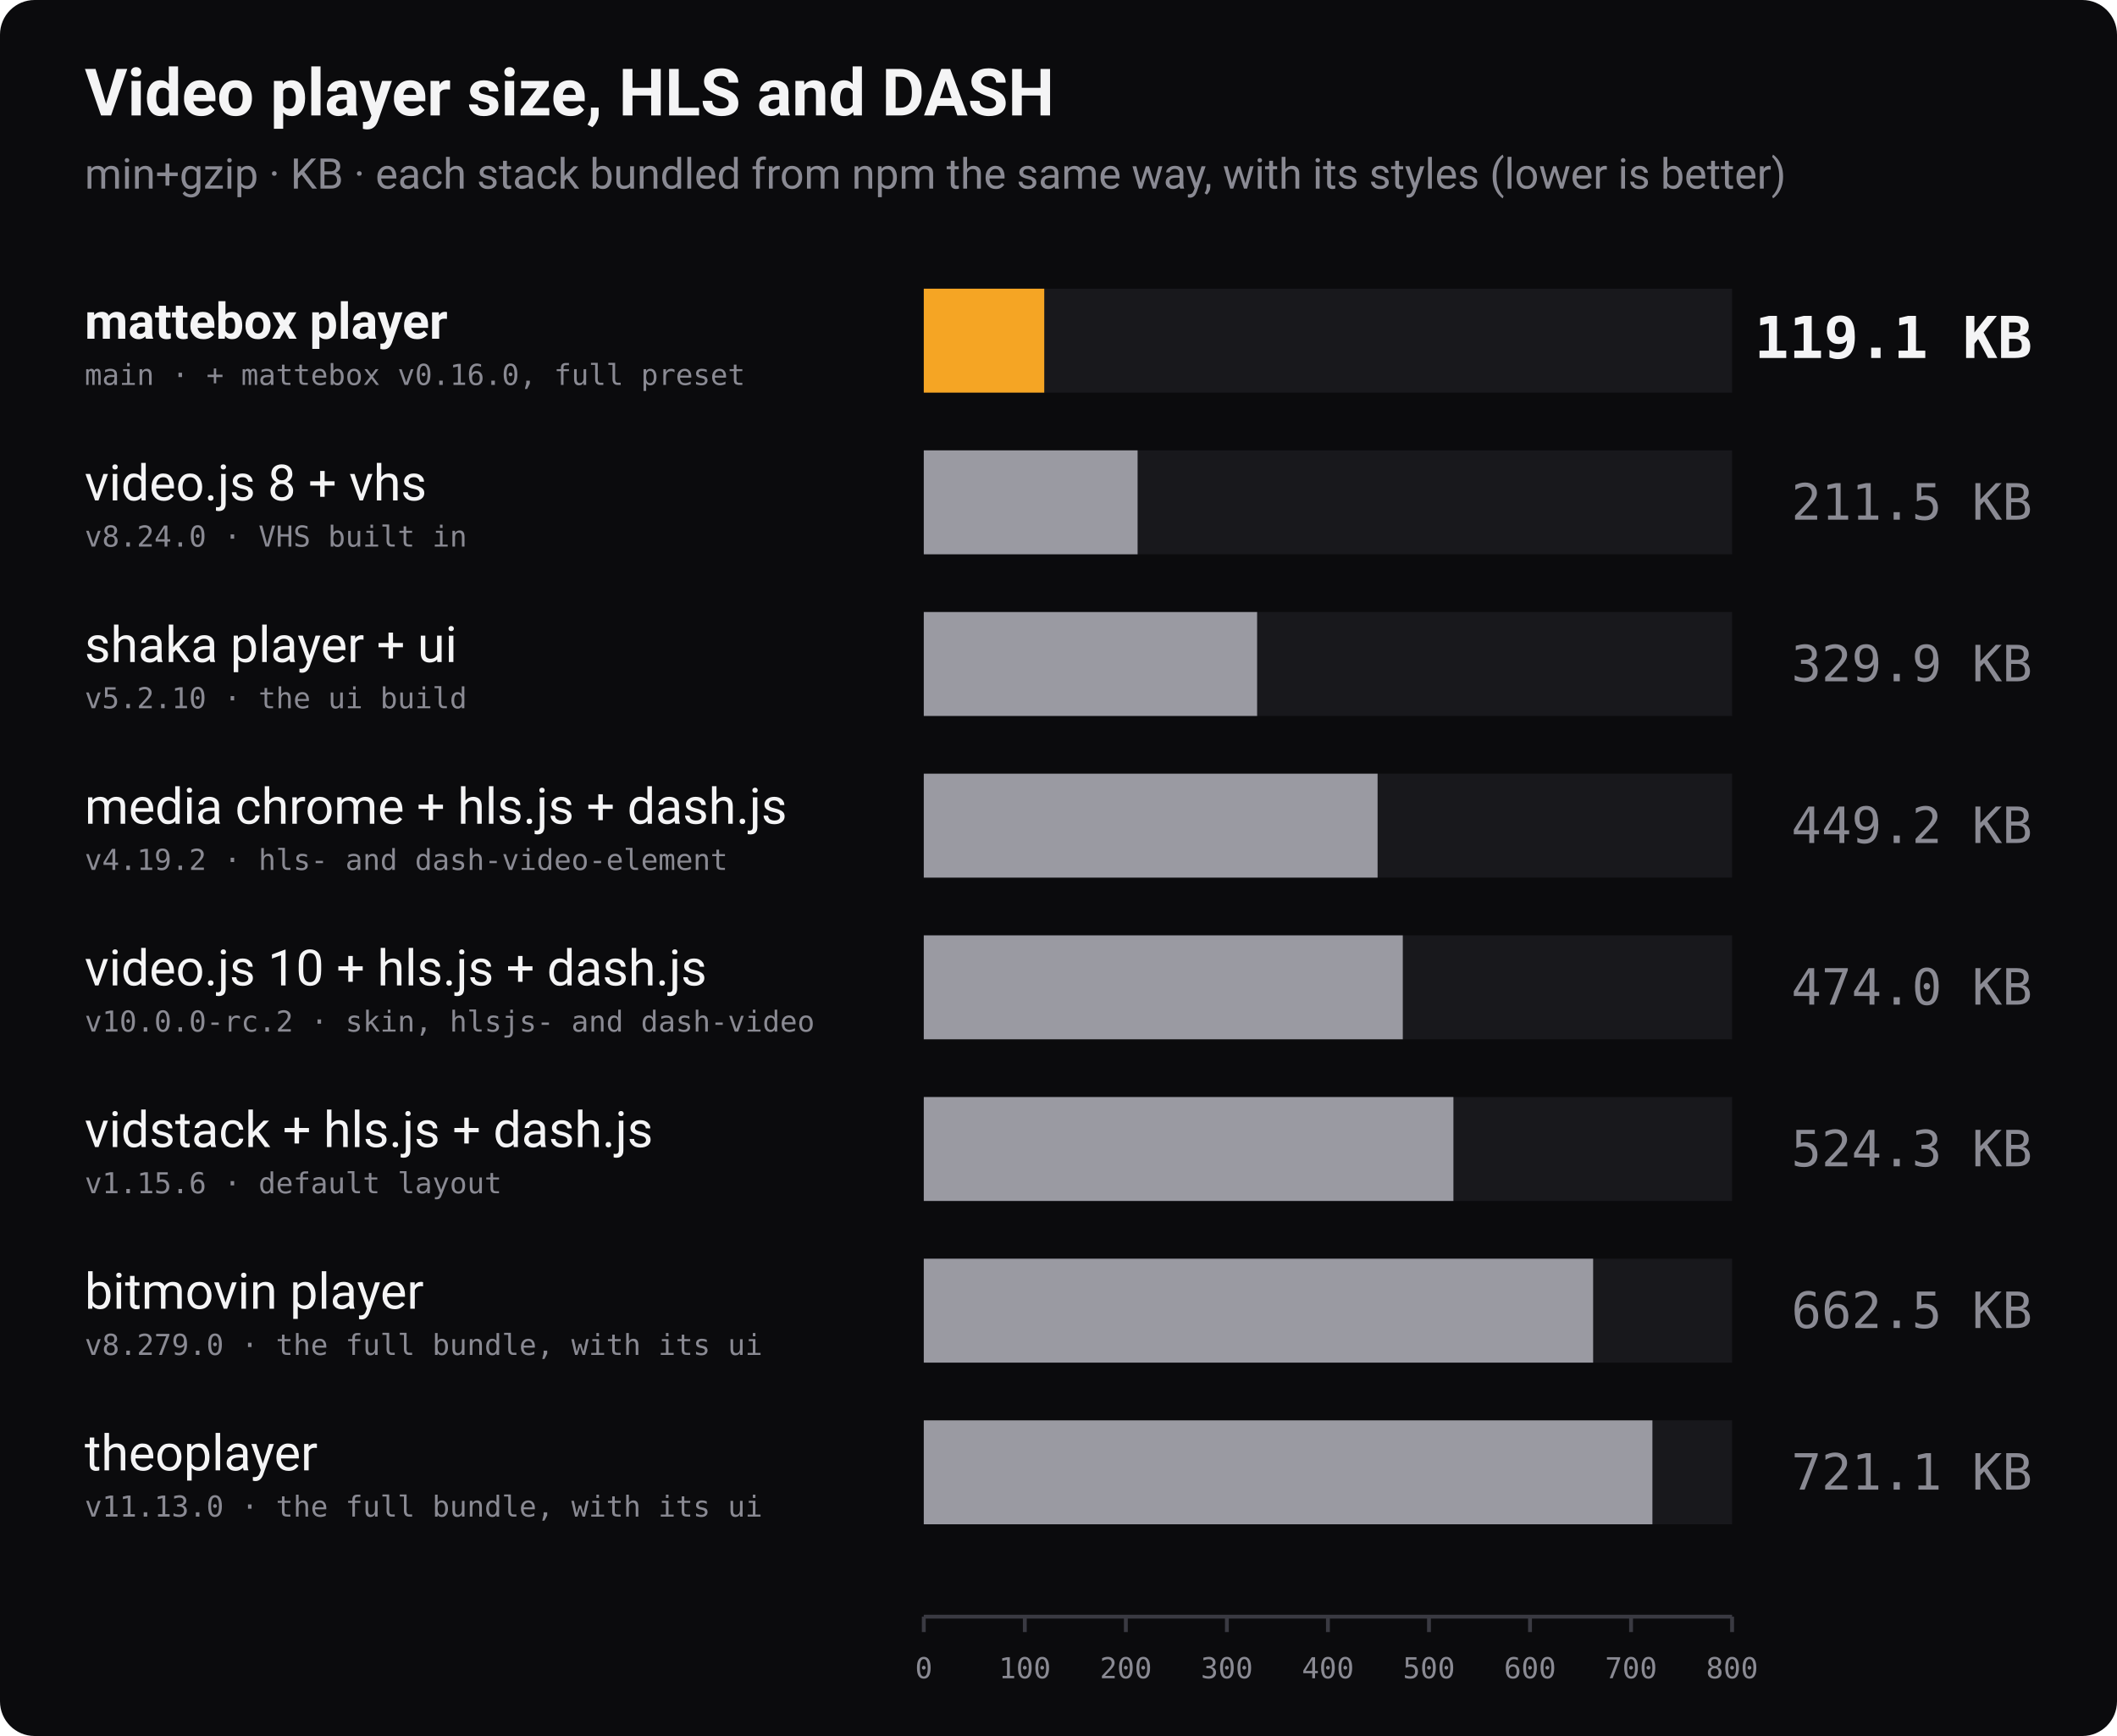
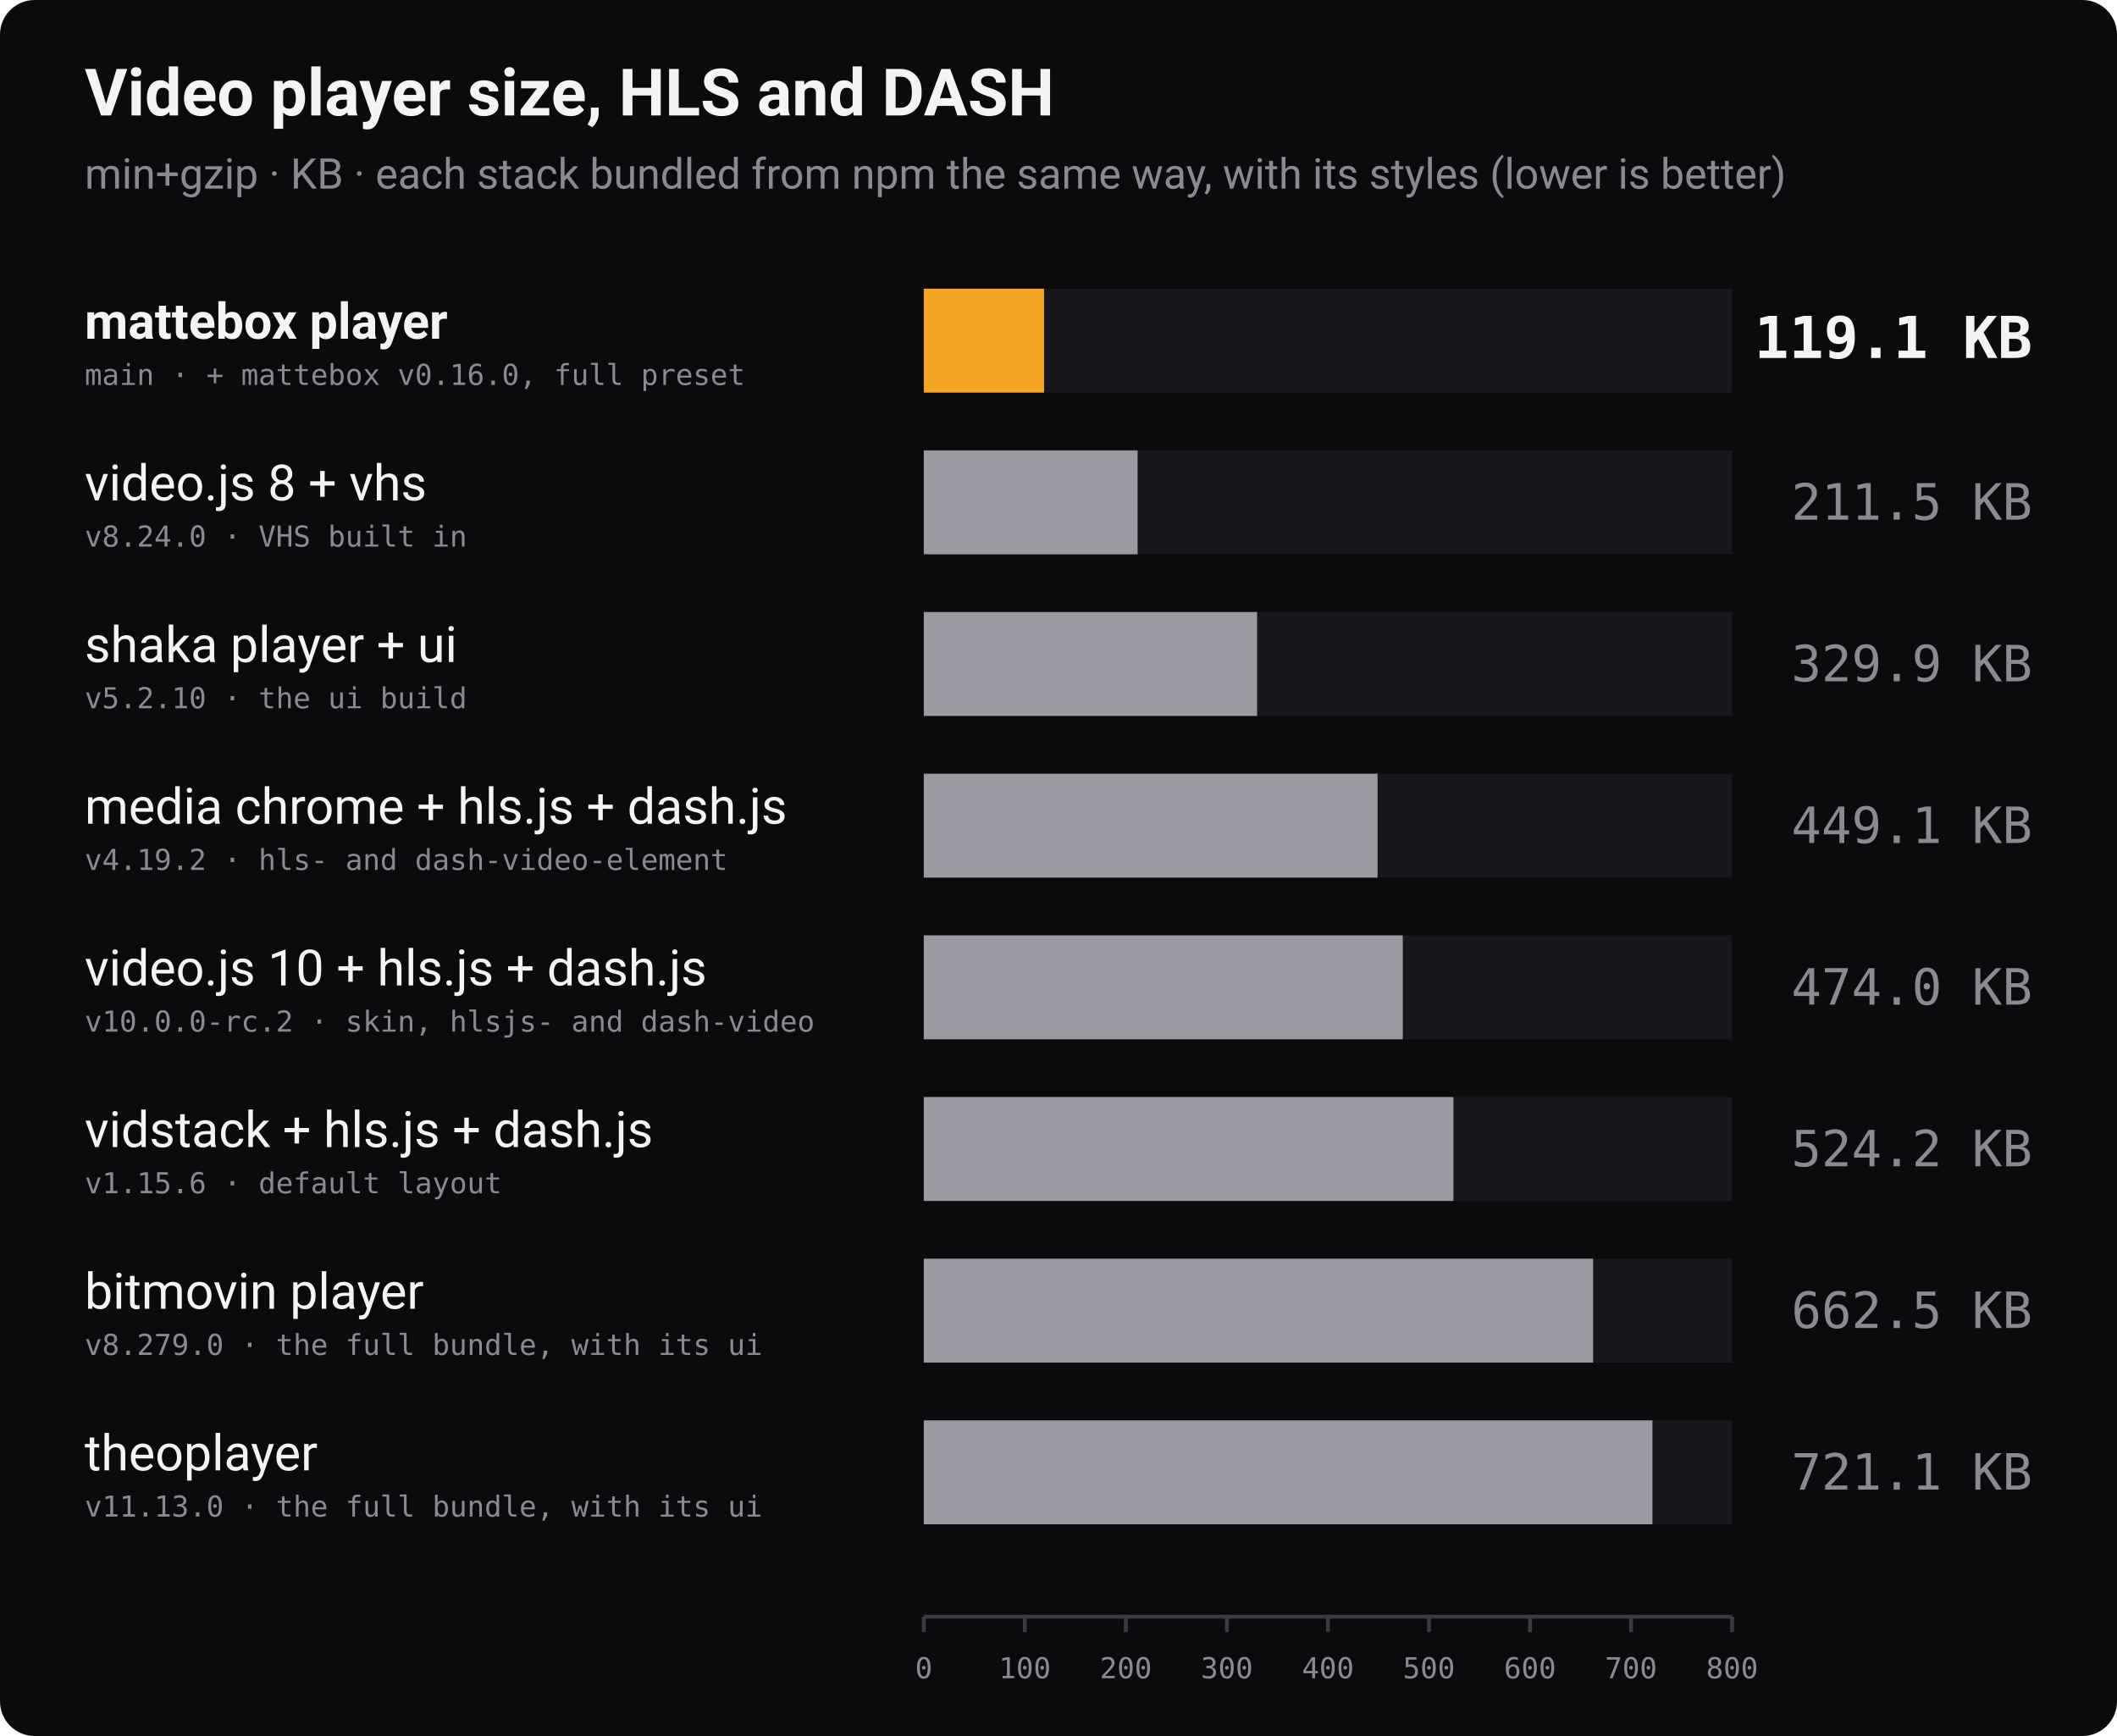
<svg xmlns="http://www.w3.org/2000/svg" width="1100" height="902" viewBox="0 0 1100 902" role="img" aria-label="Bundle size of video players with HLS and DASH playback, min+gzip, lower is better">
  <rect width="1100" height="902" rx="18" fill="#0b0b0d" />
  <text x="44" y="60" font-family="-apple-system, 'Segoe UI', Roboto, Helvetica, Arial, sans-serif" font-size="34" font-weight="700" fill="#f4f4f5">Video player size, HLS and DASH</text>
  <text x="44" y="98" font-family="-apple-system, 'Segoe UI', Roboto, Helvetica, Arial, sans-serif" font-size="22" fill="#8a8a93">min+gzip · KB · each stack bundled from npm the same way, with its styles (lower is better)</text>
  <text x="44" y="176" font-family="-apple-system, 'Segoe UI', Roboto, Helvetica, Arial, sans-serif" font-size="26" font-weight="700" fill="#f4f4f5">mattebox player</text>
  <text x="44" y="200" font-family="ui-monospace, 'SF Mono', Menlo, Consolas, monospace" font-size="15" fill="#8a8a93">main · + mattebox v0.16.0, full preset</text>
  <rect x="480" y="150" width="420" height="54" fill="#18181c" />
-   <rect x="480" y="150" width="62.6" height="54" fill="#f5a524" />
+   <rect x="480" y="150" width="62.5" height="54" fill="#f5a524" />
  <text x="1056" y="186" text-anchor="end" font-family="ui-monospace, 'SF Mono', Menlo, Consolas, monospace" font-size="30" font-weight="700" fill="#f4f4f5">119.1 KB</text>
  <text x="44" y="260" font-family="-apple-system, 'Segoe UI', Roboto, Helvetica, Arial, sans-serif" font-size="26" font-weight="400" fill="#f4f4f5">video.js 8 + vhs</text>
  <text x="44" y="284" font-family="ui-monospace, 'SF Mono', Menlo, Consolas, monospace" font-size="15" fill="#8a8a93">v8.24.0 · VHS built in</text>
  <rect x="480" y="234" width="420" height="54" fill="#18181c" />
  <rect x="480" y="234" width="111.1" height="54" fill="#9a9aa2" />
  <text x="1056" y="270" text-anchor="end" font-family="ui-monospace, 'SF Mono', Menlo, Consolas, monospace" font-size="26" font-weight="400" fill="#8a8a93">211.5 KB</text>
  <text x="44" y="344" font-family="-apple-system, 'Segoe UI', Roboto, Helvetica, Arial, sans-serif" font-size="26" font-weight="400" fill="#f4f4f5">shaka player + ui</text>
  <text x="44" y="368" font-family="ui-monospace, 'SF Mono', Menlo, Consolas, monospace" font-size="15" fill="#8a8a93">v5.2.10 · the ui build</text>
  <rect x="480" y="318" width="420" height="54" fill="#18181c" />
  <rect x="480" y="318" width="173.2" height="54" fill="#9a9aa2" />
  <text x="1056" y="354" text-anchor="end" font-family="ui-monospace, 'SF Mono', Menlo, Consolas, monospace" font-size="26" font-weight="400" fill="#8a8a93">329.9 KB</text>
  <text x="44" y="428" font-family="-apple-system, 'Segoe UI', Roboto, Helvetica, Arial, sans-serif" font-size="26" font-weight="400" fill="#f4f4f5">media chrome + hls.js + dash.js</text>
  <text x="44" y="452" font-family="ui-monospace, 'SF Mono', Menlo, Consolas, monospace" font-size="15" fill="#8a8a93">v4.19.2 · hls- and dash-video-element</text>
  <rect x="480" y="402" width="420" height="54" fill="#18181c" />
  <rect x="480" y="402" width="235.8" height="54" fill="#9a9aa2" />
-   <text x="1056" y="438" text-anchor="end" font-family="ui-monospace, 'SF Mono', Menlo, Consolas, monospace" font-size="26" font-weight="400" fill="#8a8a93">449.2 KB</text>
+   <text x="1056" y="438" text-anchor="end" font-family="ui-monospace, 'SF Mono', Menlo, Consolas, monospace" font-size="26" font-weight="400" fill="#8a8a93">449.1 KB</text>
  <text x="44" y="512" font-family="-apple-system, 'Segoe UI', Roboto, Helvetica, Arial, sans-serif" font-size="26" font-weight="400" fill="#f4f4f5">video.js 10 + hls.js + dash.js</text>
  <text x="44" y="536" font-family="ui-monospace, 'SF Mono', Menlo, Consolas, monospace" font-size="15" fill="#8a8a93">v10.0.0-rc.2 · skin, hlsjs- and dash-video</text>
  <rect x="480" y="486" width="420" height="54" fill="#18181c" />
  <rect x="480" y="486" width="248.9" height="54" fill="#9a9aa2" />
  <text x="1056" y="522" text-anchor="end" font-family="ui-monospace, 'SF Mono', Menlo, Consolas, monospace" font-size="26" font-weight="400" fill="#8a8a93">474.0 KB</text>
  <text x="44" y="596" font-family="-apple-system, 'Segoe UI', Roboto, Helvetica, Arial, sans-serif" font-size="26" font-weight="400" fill="#f4f4f5">vidstack + hls.js + dash.js</text>
  <text x="44" y="620" font-family="ui-monospace, 'SF Mono', Menlo, Consolas, monospace" font-size="15" fill="#8a8a93">v1.15.6 · default layout</text>
  <rect x="480" y="570" width="420" height="54" fill="#18181c" />
  <rect x="480" y="570" width="275.2" height="54" fill="#9a9aa2" />
-   <text x="1056" y="606" text-anchor="end" font-family="ui-monospace, 'SF Mono', Menlo, Consolas, monospace" font-size="26" font-weight="400" fill="#8a8a93">524.3 KB</text>
+   <text x="1056" y="606" text-anchor="end" font-family="ui-monospace, 'SF Mono', Menlo, Consolas, monospace" font-size="26" font-weight="400" fill="#8a8a93">524.2 KB</text>
  <text x="44" y="680" font-family="-apple-system, 'Segoe UI', Roboto, Helvetica, Arial, sans-serif" font-size="26" font-weight="400" fill="#f4f4f5">bitmovin player</text>
  <text x="44" y="704" font-family="ui-monospace, 'SF Mono', Menlo, Consolas, monospace" font-size="15" fill="#8a8a93">v8.279.0 · the full bundle, with its ui</text>
  <rect x="480" y="654" width="420" height="54" fill="#18181c" />
  <rect x="480" y="654" width="347.8" height="54" fill="#9a9aa2" />
  <text x="1056" y="690" text-anchor="end" font-family="ui-monospace, 'SF Mono', Menlo, Consolas, monospace" font-size="26" font-weight="400" fill="#8a8a93">662.5 KB</text>
  <text x="44" y="764" font-family="-apple-system, 'Segoe UI', Roboto, Helvetica, Arial, sans-serif" font-size="26" font-weight="400" fill="#f4f4f5">theoplayer</text>
  <text x="44" y="788" font-family="ui-monospace, 'SF Mono', Menlo, Consolas, monospace" font-size="15" fill="#8a8a93">v11.13.0 · the full bundle, with its ui</text>
  <rect x="480" y="738" width="420" height="54" fill="#18181c" />
  <rect x="480" y="738" width="378.6" height="54" fill="#9a9aa2" />
  <text x="1056" y="774" text-anchor="end" font-family="ui-monospace, 'SF Mono', Menlo, Consolas, monospace" font-size="26" font-weight="400" fill="#8a8a93">721.1 KB</text>
  <line x1="480" y1="840" x2="900" y2="840" stroke="#3a3a42" stroke-width="2" />
  <line x1="480.0" y1="840" x2="480.0" y2="848" stroke="#3a3a42" stroke-width="2" />
  <text x="480.0" y="872" text-anchor="middle" font-family="ui-monospace, 'SF Mono', Menlo, Consolas, monospace" font-size="15" fill="#8a8a93">0</text>
  <line x1="532.5" y1="840" x2="532.5" y2="848" stroke="#3a3a42" stroke-width="2" />
  <text x="532.5" y="872" text-anchor="middle" font-family="ui-monospace, 'SF Mono', Menlo, Consolas, monospace" font-size="15" fill="#8a8a93">100</text>
  <line x1="585.0" y1="840" x2="585.0" y2="848" stroke="#3a3a42" stroke-width="2" />
  <text x="585.0" y="872" text-anchor="middle" font-family="ui-monospace, 'SF Mono', Menlo, Consolas, monospace" font-size="15" fill="#8a8a93">200</text>
  <line x1="637.5" y1="840" x2="637.5" y2="848" stroke="#3a3a42" stroke-width="2" />
  <text x="637.5" y="872" text-anchor="middle" font-family="ui-monospace, 'SF Mono', Menlo, Consolas, monospace" font-size="15" fill="#8a8a93">300</text>
  <line x1="690.0" y1="840" x2="690.0" y2="848" stroke="#3a3a42" stroke-width="2" />
  <text x="690.0" y="872" text-anchor="middle" font-family="ui-monospace, 'SF Mono', Menlo, Consolas, monospace" font-size="15" fill="#8a8a93">400</text>
  <line x1="742.5" y1="840" x2="742.5" y2="848" stroke="#3a3a42" stroke-width="2" />
  <text x="742.5" y="872" text-anchor="middle" font-family="ui-monospace, 'SF Mono', Menlo, Consolas, monospace" font-size="15" fill="#8a8a93">500</text>
  <line x1="795.0" y1="840" x2="795.0" y2="848" stroke="#3a3a42" stroke-width="2" />
  <text x="795.0" y="872" text-anchor="middle" font-family="ui-monospace, 'SF Mono', Menlo, Consolas, monospace" font-size="15" fill="#8a8a93">600</text>
  <line x1="847.5" y1="840" x2="847.5" y2="848" stroke="#3a3a42" stroke-width="2" />
  <text x="847.5" y="872" text-anchor="middle" font-family="ui-monospace, 'SF Mono', Menlo, Consolas, monospace" font-size="15" fill="#8a8a93">700</text>
  <line x1="900.0" y1="840" x2="900.0" y2="848" stroke="#3a3a42" stroke-width="2" />
  <text x="900.0" y="872" text-anchor="middle" font-family="ui-monospace, 'SF Mono', Menlo, Consolas, monospace" font-size="15" fill="#8a8a93">800</text>
</svg>
